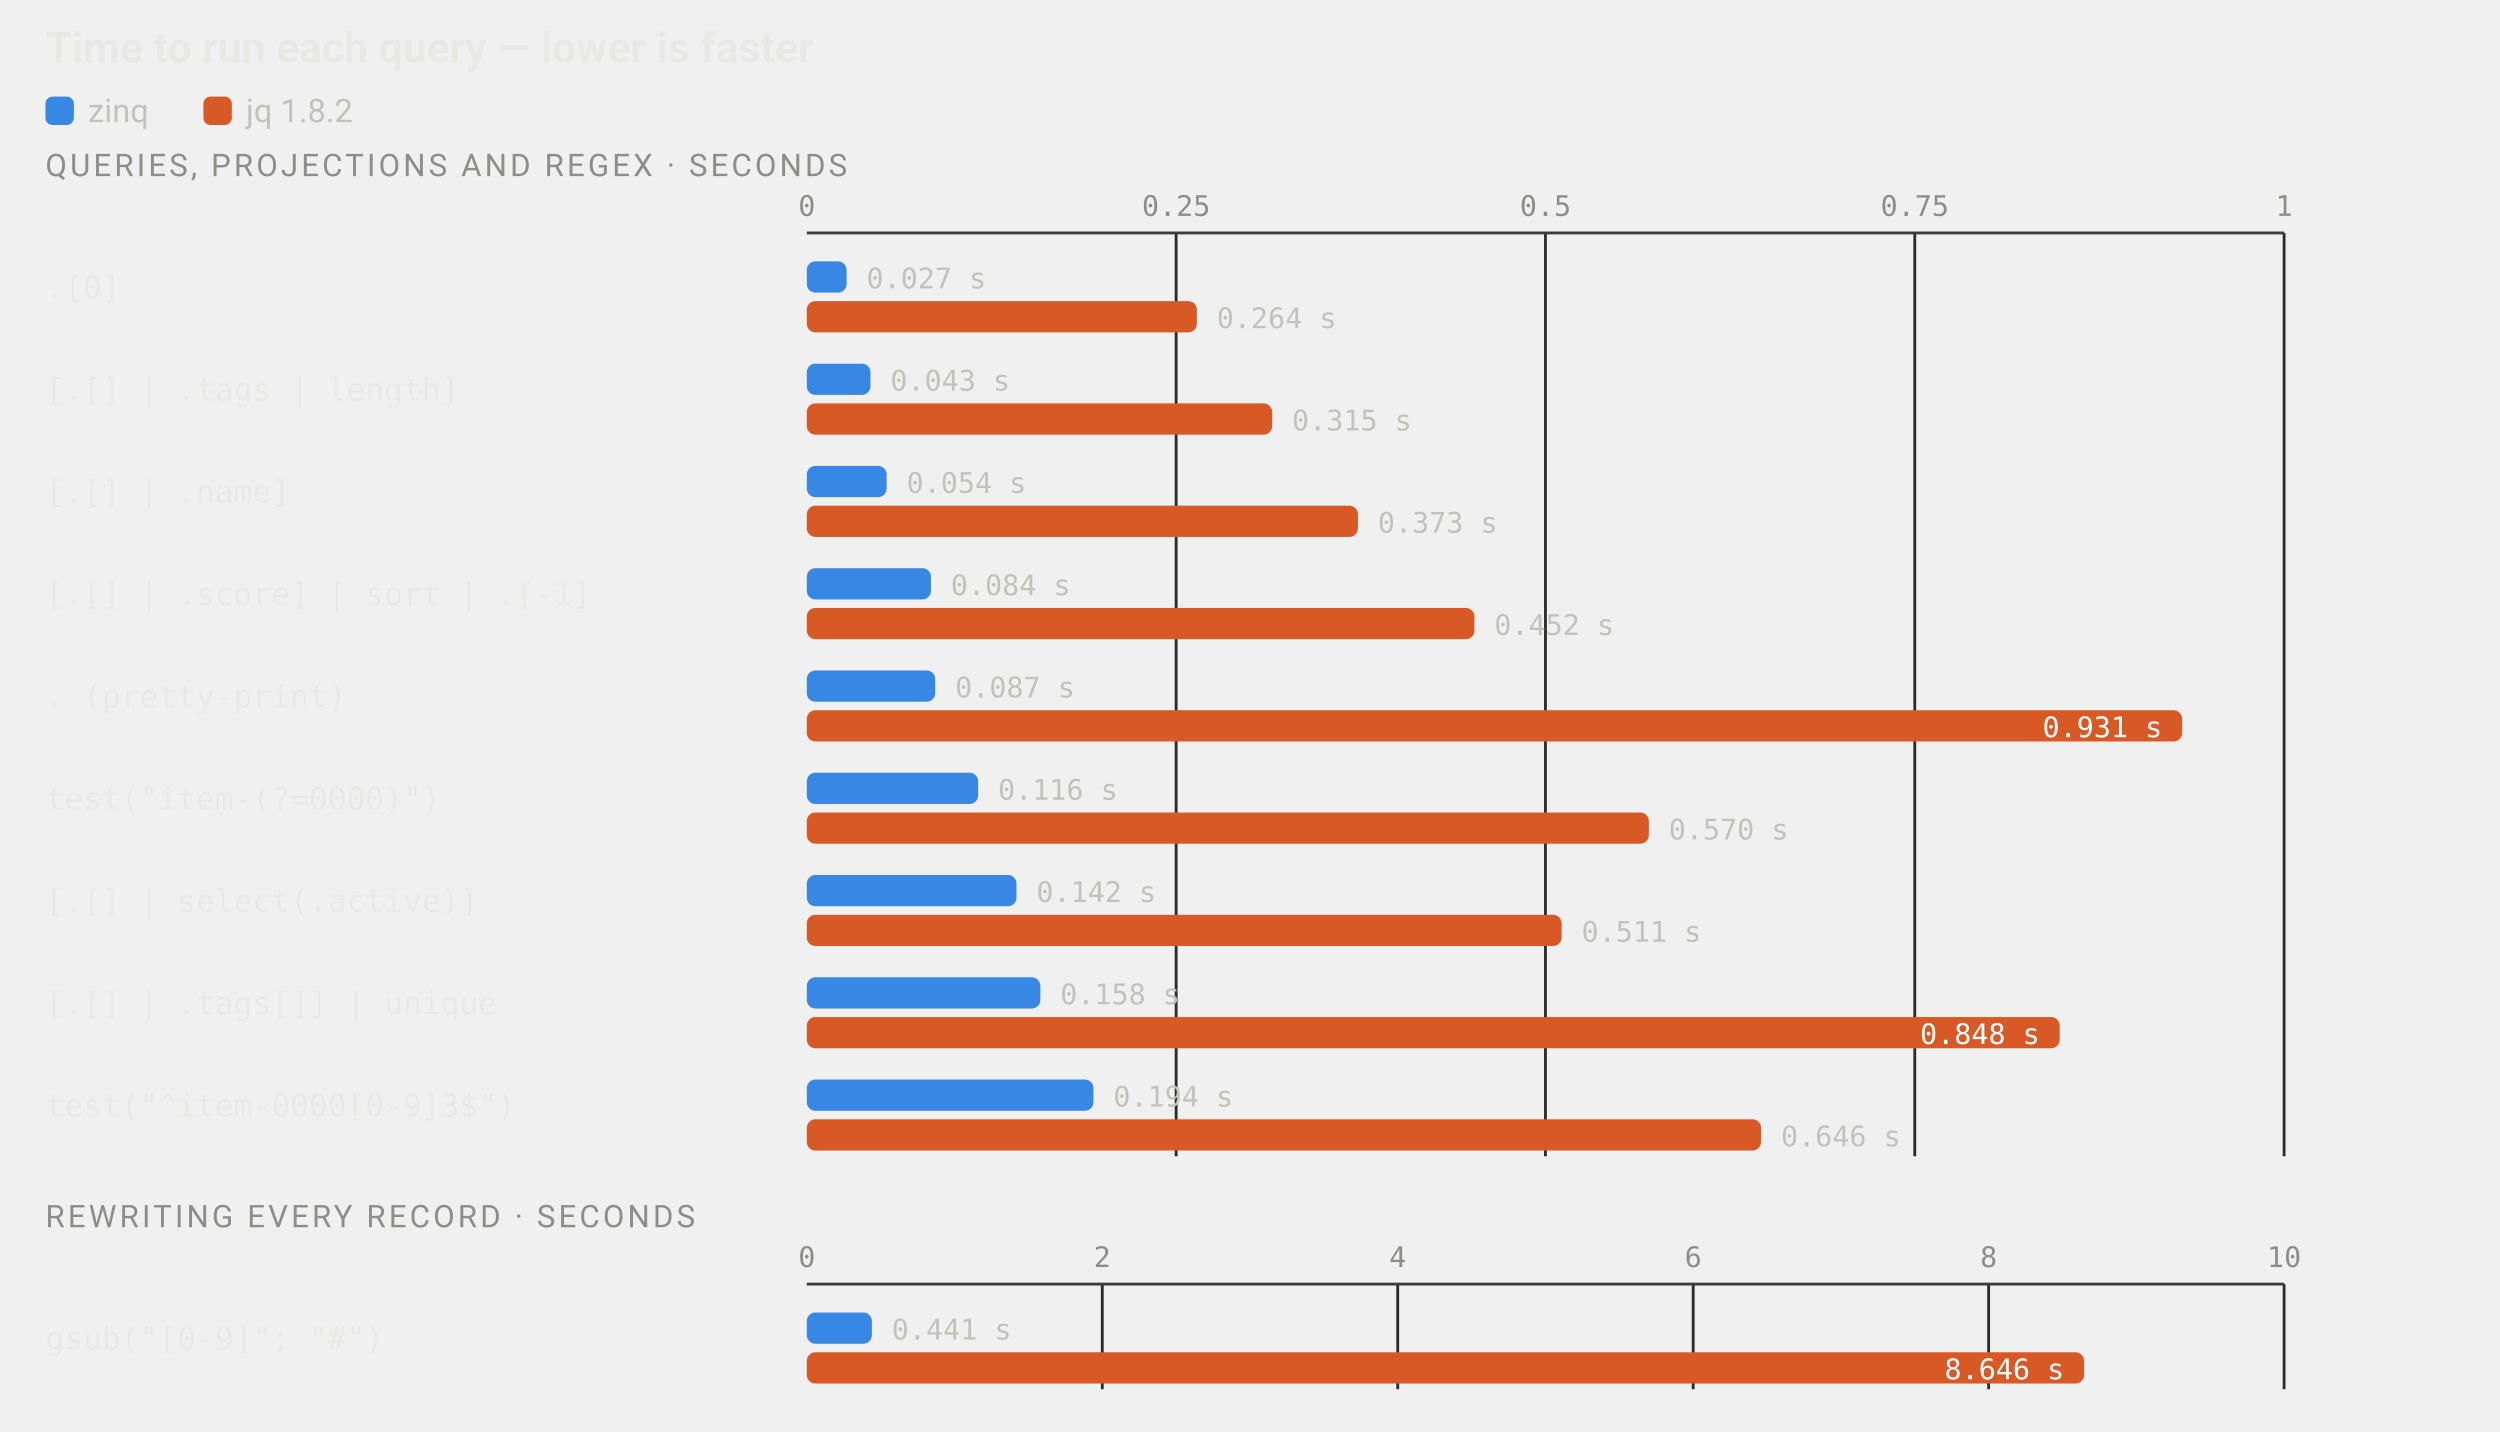
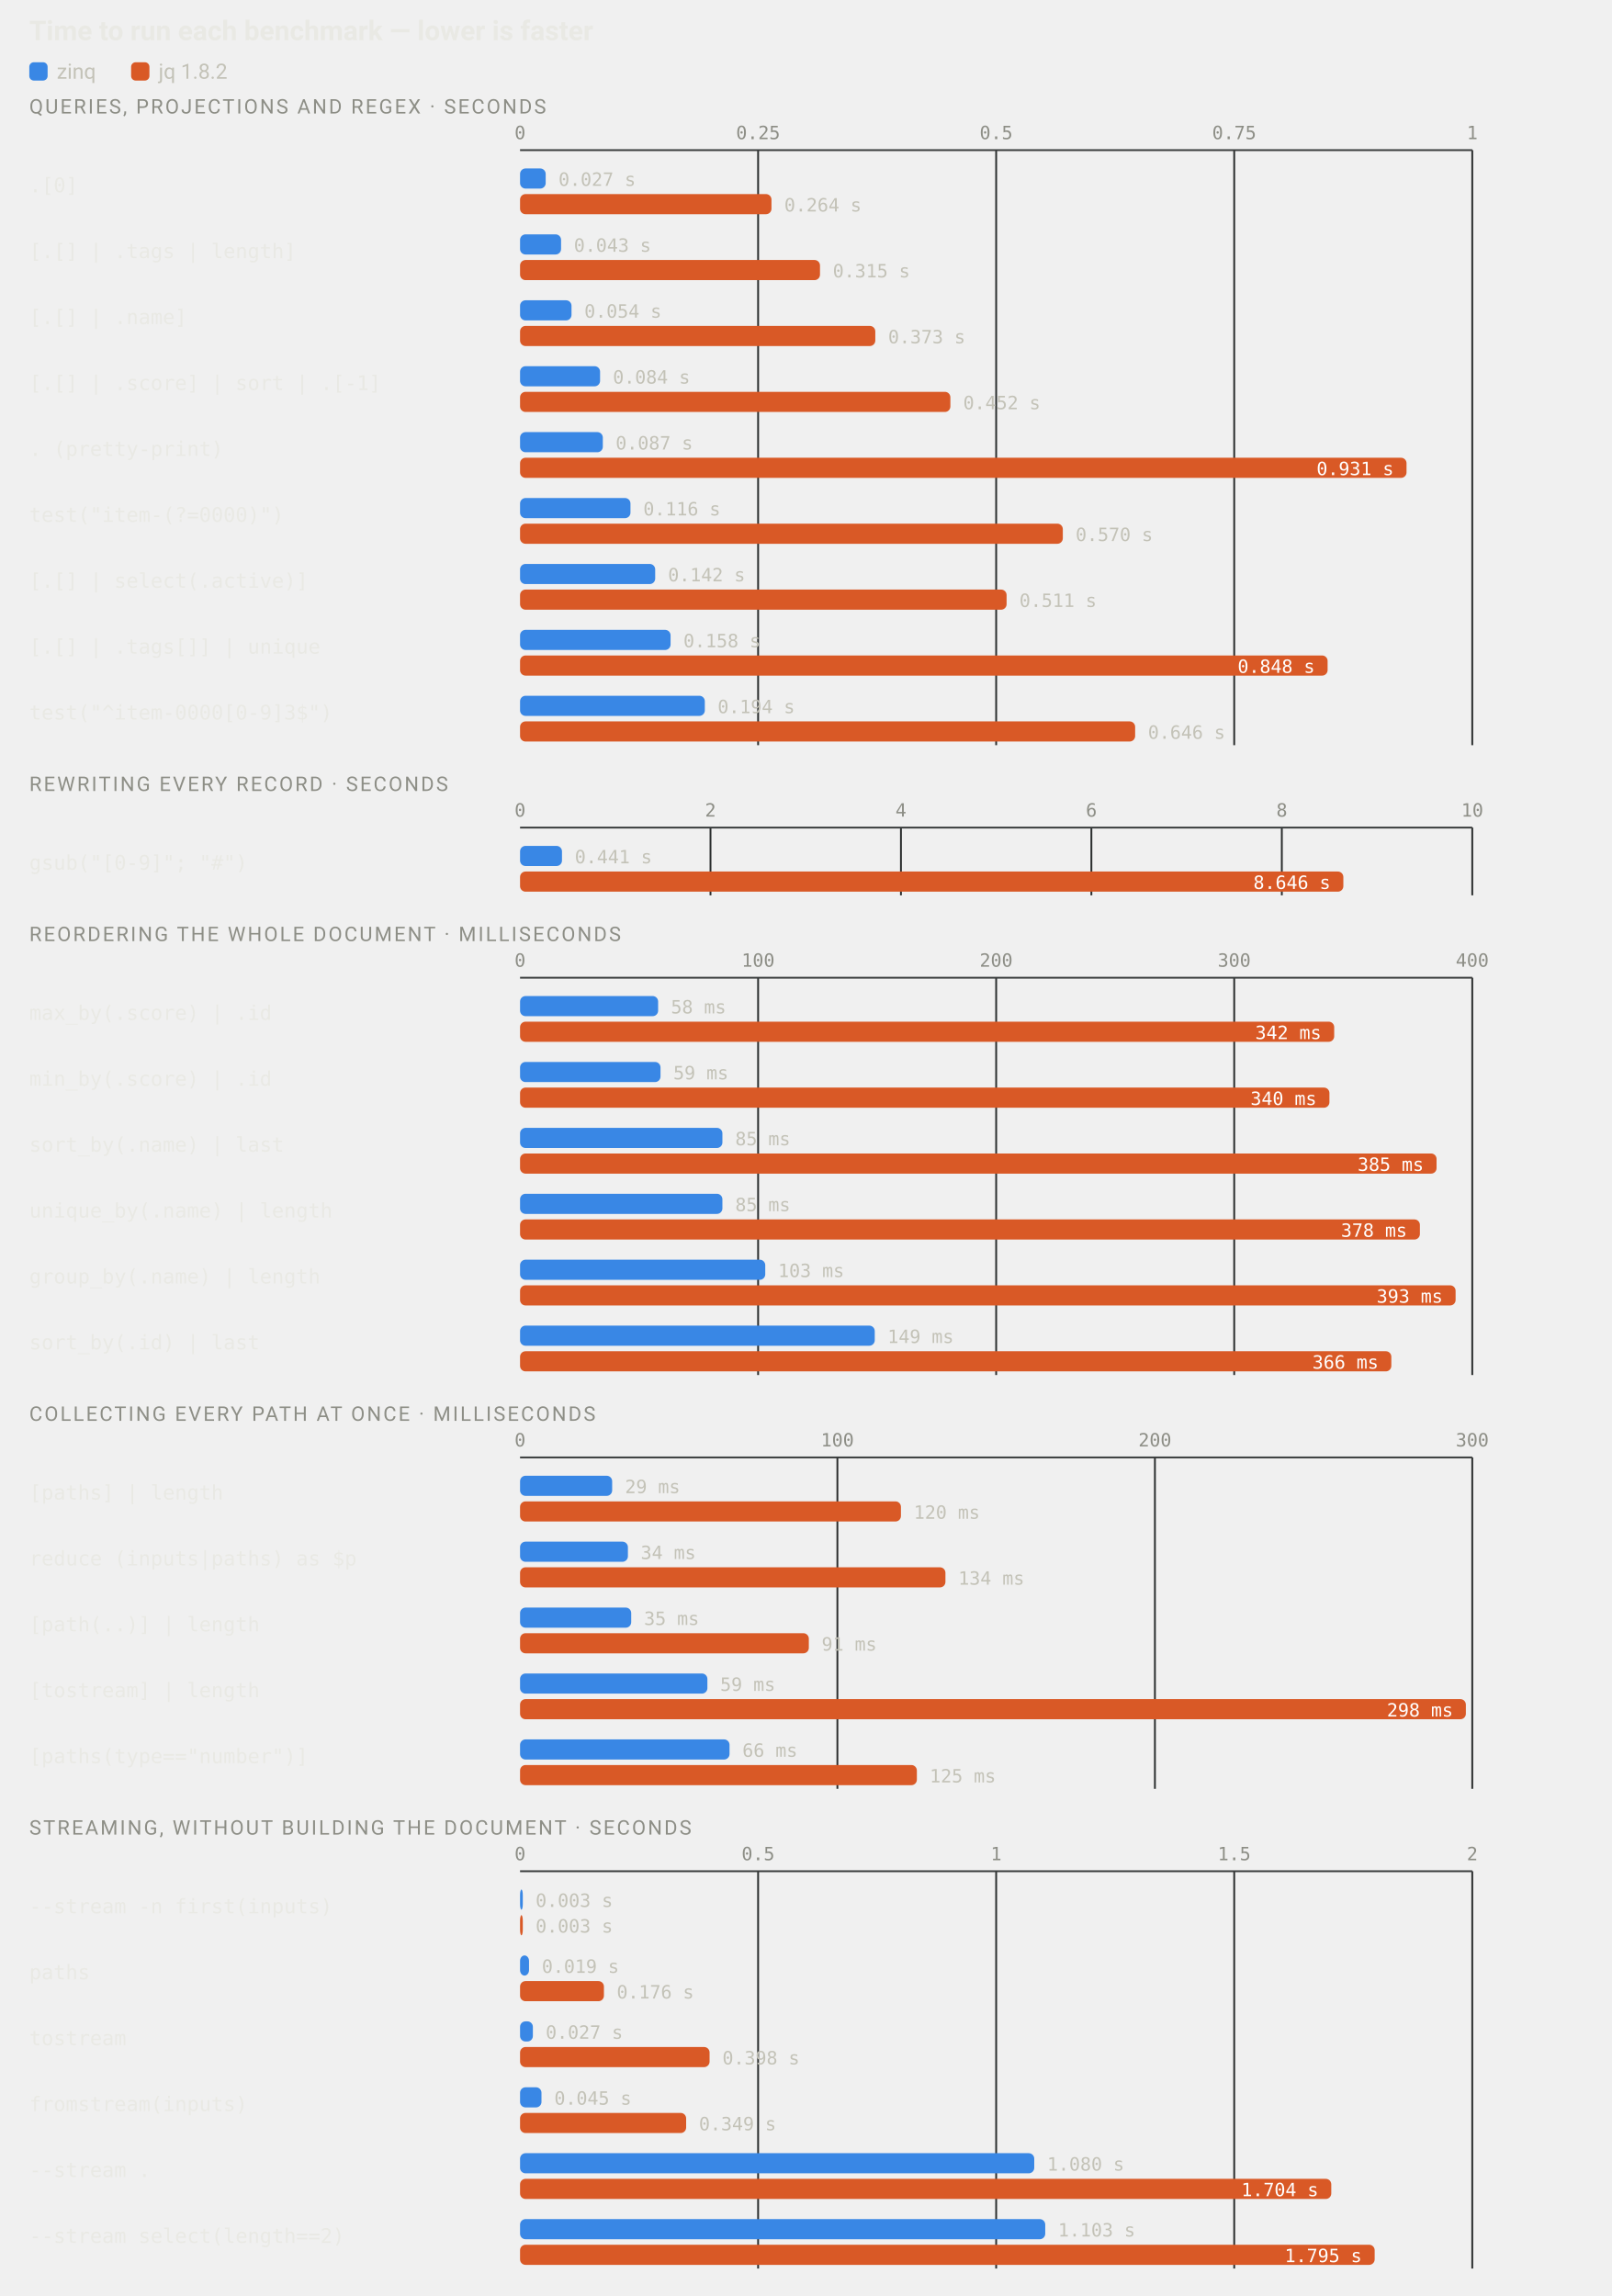
- <svg xmlns="http://www.w3.org/2000/svg" width="880" height="504" viewBox="0 0 880 504" role="img" aria-label="Time to run each query — lower is faster">
-   <text x="16" y="22" font-family="ui-sans-serif, system-ui, -apple-system, Segoe UI, Roboto, sans-serif" font-size="15" font-weight="600" fill="#e9e9e4">Time to run each query — lower is faster</text>
+ <svg xmlns="http://www.w3.org/2000/svg" width="880" height="1254" viewBox="0 0 880 1254" role="img" aria-label="Time to run each benchmark — lower is faster">
+   <text x="16" y="22" font-family="ui-sans-serif, system-ui, -apple-system, Segoe UI, Roboto, sans-serif" font-size="15" font-weight="600" fill="#e9e9e4">Time to run each benchmark — lower is faster</text>
  <rect x="16" y="34" width="10" height="10" rx="2.5" fill="#3987e5" />
  <text x="31" y="43" font-family="ui-sans-serif, system-ui, -apple-system, Segoe UI, Roboto, sans-serif" font-size="11.5" fill="#c3c2b7">zinq</text>
  <rect x="71.6" y="34" width="10" height="10" rx="2.5" fill="#d95926" />
  <text x="86.6" y="43" font-family="ui-sans-serif, system-ui, -apple-system, Segoe UI, Roboto, sans-serif" font-size="11.5" fill="#c3c2b7">jq 1.8.2</text>
  <line x1="804.0" y1="82" x2="804.0" y2="407" stroke="#2a2d2d" stroke-width="1" />
  <line x1="674.0" y1="82" x2="674.0" y2="407" stroke="#2a2d2d" stroke-width="1" />
  <line x1="544.0" y1="82" x2="544.0" y2="407" stroke="#2a2d2d" stroke-width="1" />
  <line x1="414.0" y1="82" x2="414.0" y2="407" stroke="#2a2d2d" stroke-width="1" />
  <text x="16" y="62" font-family="ui-sans-serif, system-ui, -apple-system, Segoe UI, Roboto, sans-serif" font-size="11" letter-spacing="1.1" fill="#8d8e86">QUERIES, PROJECTIONS AND REGEX  ·  SECONDS</text>
  <text x="284.0" y="76" text-anchor="middle" font-family="ui-monospace, SFMono-Regular, Menlo, Consolas, monospace" font-size="10" fill="#8d8e86">0</text>
  <text x="414.0" y="76" text-anchor="middle" font-family="ui-monospace, SFMono-Regular, Menlo, Consolas, monospace" font-size="10" fill="#8d8e86">0.25</text>
  <text x="544.0" y="76" text-anchor="middle" font-family="ui-monospace, SFMono-Regular, Menlo, Consolas, monospace" font-size="10" fill="#8d8e86">0.5</text>
  <text x="674.0" y="76" text-anchor="middle" font-family="ui-monospace, SFMono-Regular, Menlo, Consolas, monospace" font-size="10" fill="#8d8e86">0.75</text>
  <text x="804.0" y="76" text-anchor="middle" font-family="ui-monospace, SFMono-Regular, Menlo, Consolas, monospace" font-size="10" fill="#8d8e86">1</text>
  <line x1="284" y1="82" x2="804" y2="82" stroke="#3a3d3d" stroke-width="1" />
  <rect x="284" y="92" width="14.0" height="11" rx="3" fill="#3987e5" />
  <text x="305.0" y="101.5" text-anchor="start" font-family="ui-monospace, SFMono-Regular, Menlo, Consolas, monospace" font-size="10" fill="#c3c2b7">0.027 s</text>
  <rect x="284" y="106" width="137.3" height="11" rx="3" fill="#d95926" />
  <text x="428.3" y="115.5" text-anchor="start" font-family="ui-monospace, SFMono-Regular, Menlo, Consolas, monospace" font-size="10" fill="#c3c2b7">0.264 s</text>
  <text x="16" y="105.0" font-family="ui-monospace, SFMono-Regular, Menlo, Consolas, monospace" font-size="11" fill="#e9e9e4">.[0]</text>
  <rect x="284" y="128" width="22.4" height="11" rx="3" fill="#3987e5" />
  <text x="313.4" y="137.5" text-anchor="start" font-family="ui-monospace, SFMono-Regular, Menlo, Consolas, monospace" font-size="10" fill="#c3c2b7">0.043 s</text>
  <rect x="284" y="142" width="163.8" height="11" rx="3" fill="#d95926" />
  <text x="454.8" y="151.5" text-anchor="start" font-family="ui-monospace, SFMono-Regular, Menlo, Consolas, monospace" font-size="10" fill="#c3c2b7">0.315 s</text>
  <text x="16" y="141.0" font-family="ui-monospace, SFMono-Regular, Menlo, Consolas, monospace" font-size="11" fill="#e9e9e4">[.[] | .tags | length]</text>
  <rect x="284" y="164" width="28.1" height="11" rx="3" fill="#3987e5" />
  <text x="319.1" y="173.5" text-anchor="start" font-family="ui-monospace, SFMono-Regular, Menlo, Consolas, monospace" font-size="10" fill="#c3c2b7">0.054 s</text>
  <rect x="284" y="178" width="194.0" height="11" rx="3" fill="#d95926" />
  <text x="485.0" y="187.5" text-anchor="start" font-family="ui-monospace, SFMono-Regular, Menlo, Consolas, monospace" font-size="10" fill="#c3c2b7">0.373 s</text>
  <text x="16" y="177.0" font-family="ui-monospace, SFMono-Regular, Menlo, Consolas, monospace" font-size="11" fill="#e9e9e4">[.[] | .name]</text>
  <rect x="284" y="200" width="43.7" height="11" rx="3" fill="#3987e5" />
  <text x="334.7" y="209.5" text-anchor="start" font-family="ui-monospace, SFMono-Regular, Menlo, Consolas, monospace" font-size="10" fill="#c3c2b7">0.084 s</text>
  <rect x="284" y="214" width="235.0" height="11" rx="3" fill="#d95926" />
  <text x="526.0" y="223.5" text-anchor="start" font-family="ui-monospace, SFMono-Regular, Menlo, Consolas, monospace" font-size="10" fill="#c3c2b7">0.452 s</text>
  <text x="16" y="213.0" font-family="ui-monospace, SFMono-Regular, Menlo, Consolas, monospace" font-size="11" fill="#e9e9e4">[.[] | .score] | sort | .[-1]</text>
  <rect x="284" y="236" width="45.2" height="11" rx="3" fill="#3987e5" />
  <text x="336.2" y="245.5" text-anchor="start" font-family="ui-monospace, SFMono-Regular, Menlo, Consolas, monospace" font-size="10" fill="#c3c2b7">0.087 s</text>
  <rect x="284" y="250" width="484.1" height="11" rx="3" fill="#d95926" />
  <text x="761.1" y="259.5" text-anchor="end" font-family="ui-monospace, SFMono-Regular, Menlo, Consolas, monospace" font-size="10" fill="#ffffff">0.931 s</text>
  <text x="16" y="249.0" font-family="ui-monospace, SFMono-Regular, Menlo, Consolas, monospace" font-size="11" fill="#e9e9e4">. (pretty-print)</text>
  <rect x="284" y="272" width="60.3" height="11" rx="3" fill="#3987e5" />
  <text x="351.3" y="281.5" text-anchor="start" font-family="ui-monospace, SFMono-Regular, Menlo, Consolas, monospace" font-size="10" fill="#c3c2b7">0.116 s</text>
  <rect x="284" y="286" width="296.4" height="11" rx="3" fill="#d95926" />
  <text x="587.4" y="295.5" text-anchor="start" font-family="ui-monospace, SFMono-Regular, Menlo, Consolas, monospace" font-size="10" fill="#c3c2b7">0.570 s</text>
  <text x="16" y="285.0" font-family="ui-monospace, SFMono-Regular, Menlo, Consolas, monospace" font-size="11" fill="#e9e9e4">test("item-(?=0000)")</text>
  <rect x="284" y="308" width="73.8" height="11" rx="3" fill="#3987e5" />
  <text x="364.8" y="317.5" text-anchor="start" font-family="ui-monospace, SFMono-Regular, Menlo, Consolas, monospace" font-size="10" fill="#c3c2b7">0.142 s</text>
  <rect x="284" y="322" width="265.7" height="11" rx="3" fill="#d95926" />
  <text x="556.7" y="331.5" text-anchor="start" font-family="ui-monospace, SFMono-Regular, Menlo, Consolas, monospace" font-size="10" fill="#c3c2b7">0.511 s</text>
  <text x="16" y="321.0" font-family="ui-monospace, SFMono-Regular, Menlo, Consolas, monospace" font-size="11" fill="#e9e9e4">[.[] | select(.active)]</text>
  <rect x="284" y="344" width="82.2" height="11" rx="3" fill="#3987e5" />
  <text x="373.2" y="353.5" text-anchor="start" font-family="ui-monospace, SFMono-Regular, Menlo, Consolas, monospace" font-size="10" fill="#c3c2b7">0.158 s</text>
  <rect x="284" y="358" width="441.0" height="11" rx="3" fill="#d95926" />
  <text x="718.0" y="367.5" text-anchor="end" font-family="ui-monospace, SFMono-Regular, Menlo, Consolas, monospace" font-size="10" fill="#ffffff">0.848 s</text>
  <text x="16" y="357.0" font-family="ui-monospace, SFMono-Regular, Menlo, Consolas, monospace" font-size="11" fill="#e9e9e4">[.[] | .tags[]] | unique</text>
  <rect x="284" y="380" width="100.9" height="11" rx="3" fill="#3987e5" />
  <text x="391.9" y="389.5" text-anchor="start" font-family="ui-monospace, SFMono-Regular, Menlo, Consolas, monospace" font-size="10" fill="#c3c2b7">0.194 s</text>
  <rect x="284" y="394" width="335.9" height="11" rx="3" fill="#d95926" />
  <text x="626.9" y="403.5" text-anchor="start" font-family="ui-monospace, SFMono-Regular, Menlo, Consolas, monospace" font-size="10" fill="#c3c2b7">0.646 s</text>
  <text x="16" y="393.0" font-family="ui-monospace, SFMono-Regular, Menlo, Consolas, monospace" font-size="11" fill="#e9e9e4">test("^item-0000[0-9]3$")</text>
  <line x1="804.0" y1="452" x2="804.0" y2="489" stroke="#2a2d2d" stroke-width="1" />
  <line x1="700.0" y1="452" x2="700.0" y2="489" stroke="#2a2d2d" stroke-width="1" />
  <line x1="596.0" y1="452" x2="596.0" y2="489" stroke="#2a2d2d" stroke-width="1" />
  <line x1="492.0" y1="452" x2="492.0" y2="489" stroke="#2a2d2d" stroke-width="1" />
  <line x1="388.0" y1="452" x2="388.0" y2="489" stroke="#2a2d2d" stroke-width="1" />
  <text x="16" y="432" font-family="ui-sans-serif, system-ui, -apple-system, Segoe UI, Roboto, sans-serif" font-size="11" letter-spacing="1.1" fill="#8d8e86">REWRITING EVERY RECORD  ·  SECONDS</text>
  <text x="284.0" y="446" text-anchor="middle" font-family="ui-monospace, SFMono-Regular, Menlo, Consolas, monospace" font-size="10" fill="#8d8e86">0</text>
  <text x="388.0" y="446" text-anchor="middle" font-family="ui-monospace, SFMono-Regular, Menlo, Consolas, monospace" font-size="10" fill="#8d8e86">2</text>
  <text x="492.0" y="446" text-anchor="middle" font-family="ui-monospace, SFMono-Regular, Menlo, Consolas, monospace" font-size="10" fill="#8d8e86">4</text>
  <text x="596.0" y="446" text-anchor="middle" font-family="ui-monospace, SFMono-Regular, Menlo, Consolas, monospace" font-size="10" fill="#8d8e86">6</text>
  <text x="700.0" y="446" text-anchor="middle" font-family="ui-monospace, SFMono-Regular, Menlo, Consolas, monospace" font-size="10" fill="#8d8e86">8</text>
  <text x="804.0" y="446" text-anchor="middle" font-family="ui-monospace, SFMono-Regular, Menlo, Consolas, monospace" font-size="10" fill="#8d8e86">10</text>
  <line x1="284" y1="452" x2="804" y2="452" stroke="#3a3d3d" stroke-width="1" />
  <rect x="284" y="462" width="22.9" height="11" rx="3" fill="#3987e5" />
  <text x="313.9" y="471.5" text-anchor="start" font-family="ui-monospace, SFMono-Regular, Menlo, Consolas, monospace" font-size="10" fill="#c3c2b7">0.441 s</text>
  <rect x="284" y="476" width="449.6" height="11" rx="3" fill="#d95926" />
  <text x="726.6" y="485.5" text-anchor="end" font-family="ui-monospace, SFMono-Regular, Menlo, Consolas, monospace" font-size="10" fill="#ffffff">8.646 s</text>
  <text x="16" y="475.0" font-family="ui-monospace, SFMono-Regular, Menlo, Consolas, monospace" font-size="11" fill="#e9e9e4">gsub("[0-9]"; "#")</text>
+   <line x1="804.0" y1="534" x2="804.0" y2="751" stroke="#2a2d2d" stroke-width="1" />
+   <line x1="674.0" y1="534" x2="674.0" y2="751" stroke="#2a2d2d" stroke-width="1" />
+   <line x1="544.0" y1="534" x2="544.0" y2="751" stroke="#2a2d2d" stroke-width="1" />
+   <line x1="414.0" y1="534" x2="414.0" y2="751" stroke="#2a2d2d" stroke-width="1" />
+   <text x="16" y="514" font-family="ui-sans-serif, system-ui, -apple-system, Segoe UI, Roboto, sans-serif" font-size="11" letter-spacing="1.1" fill="#8d8e86">REORDERING THE WHOLE DOCUMENT  ·  MILLISECONDS</text>
+   <text x="284.0" y="528" text-anchor="middle" font-family="ui-monospace, SFMono-Regular, Menlo, Consolas, monospace" font-size="10" fill="#8d8e86">0</text>
+   <text x="414.0" y="528" text-anchor="middle" font-family="ui-monospace, SFMono-Regular, Menlo, Consolas, monospace" font-size="10" fill="#8d8e86">100</text>
+   <text x="544.0" y="528" text-anchor="middle" font-family="ui-monospace, SFMono-Regular, Menlo, Consolas, monospace" font-size="10" fill="#8d8e86">200</text>
+   <text x="674.0" y="528" text-anchor="middle" font-family="ui-monospace, SFMono-Regular, Menlo, Consolas, monospace" font-size="10" fill="#8d8e86">300</text>
+   <text x="804.0" y="528" text-anchor="middle" font-family="ui-monospace, SFMono-Regular, Menlo, Consolas, monospace" font-size="10" fill="#8d8e86">400</text>
+   <line x1="284" y1="534" x2="804" y2="534" stroke="#3a3d3d" stroke-width="1" />
+   <rect x="284" y="544" width="75.4" height="11" rx="3" fill="#3987e5" />
+   <text x="366.4" y="553.5" text-anchor="start" font-family="ui-monospace, SFMono-Regular, Menlo, Consolas, monospace" font-size="10" fill="#c3c2b7">58 ms</text>
+   <rect x="284" y="558" width="444.6" height="11" rx="3" fill="#d95926" />
+   <text x="721.6" y="567.5" text-anchor="end" font-family="ui-monospace, SFMono-Regular, Menlo, Consolas, monospace" font-size="10" fill="#ffffff">342 ms</text>
+   <text x="16" y="557.0" font-family="ui-monospace, SFMono-Regular, Menlo, Consolas, monospace" font-size="11" fill="#e9e9e4">max_by(.score) | .id</text>
+   <rect x="284" y="580" width="76.7" height="11" rx="3" fill="#3987e5" />
+   <text x="367.7" y="589.5" text-anchor="start" font-family="ui-monospace, SFMono-Regular, Menlo, Consolas, monospace" font-size="10" fill="#c3c2b7">59 ms</text>
+   <rect x="284" y="594" width="442.0" height="11" rx="3" fill="#d95926" />
+   <text x="719.0" y="603.5" text-anchor="end" font-family="ui-monospace, SFMono-Regular, Menlo, Consolas, monospace" font-size="10" fill="#ffffff">340 ms</text>
+   <text x="16" y="593.0" font-family="ui-monospace, SFMono-Regular, Menlo, Consolas, monospace" font-size="11" fill="#e9e9e4">min_by(.score) | .id</text>
+   <rect x="284" y="616" width="110.5" height="11" rx="3" fill="#3987e5" />
+   <text x="401.5" y="625.5" text-anchor="start" font-family="ui-monospace, SFMono-Regular, Menlo, Consolas, monospace" font-size="10" fill="#c3c2b7">85 ms</text>
+   <rect x="284" y="630" width="500.5" height="11" rx="3" fill="#d95926" />
+   <text x="777.5" y="639.5" text-anchor="end" font-family="ui-monospace, SFMono-Regular, Menlo, Consolas, monospace" font-size="10" fill="#ffffff">385 ms</text>
+   <text x="16" y="629.0" font-family="ui-monospace, SFMono-Regular, Menlo, Consolas, monospace" font-size="11" fill="#e9e9e4">sort_by(.name) | last</text>
+   <rect x="284" y="652" width="110.5" height="11" rx="3" fill="#3987e5" />
+   <text x="401.5" y="661.5" text-anchor="start" font-family="ui-monospace, SFMono-Regular, Menlo, Consolas, monospace" font-size="10" fill="#c3c2b7">85 ms</text>
+   <rect x="284" y="666" width="491.4" height="11" rx="3" fill="#d95926" />
+   <text x="768.4" y="675.5" text-anchor="end" font-family="ui-monospace, SFMono-Regular, Menlo, Consolas, monospace" font-size="10" fill="#ffffff">378 ms</text>
+   <text x="16" y="665.0" font-family="ui-monospace, SFMono-Regular, Menlo, Consolas, monospace" font-size="11" fill="#e9e9e4">unique_by(.name) | length</text>
+   <rect x="284" y="688" width="133.9" height="11" rx="3" fill="#3987e5" />
+   <text x="424.9" y="697.5" text-anchor="start" font-family="ui-monospace, SFMono-Regular, Menlo, Consolas, monospace" font-size="10" fill="#c3c2b7">103 ms</text>
+   <rect x="284" y="702" width="510.9" height="11" rx="3" fill="#d95926" />
+   <text x="787.9" y="711.5" text-anchor="end" font-family="ui-monospace, SFMono-Regular, Menlo, Consolas, monospace" font-size="10" fill="#ffffff">393 ms</text>
+   <text x="16" y="701.0" font-family="ui-monospace, SFMono-Regular, Menlo, Consolas, monospace" font-size="11" fill="#e9e9e4">group_by(.name) | length</text>
+   <rect x="284" y="724" width="193.7" height="11" rx="3" fill="#3987e5" />
+   <text x="484.7" y="733.5" text-anchor="start" font-family="ui-monospace, SFMono-Regular, Menlo, Consolas, monospace" font-size="10" fill="#c3c2b7">149 ms</text>
+   <rect x="284" y="738" width="475.8" height="11" rx="3" fill="#d95926" />
+   <text x="752.8" y="747.5" text-anchor="end" font-family="ui-monospace, SFMono-Regular, Menlo, Consolas, monospace" font-size="10" fill="#ffffff">366 ms</text>
+   <text x="16" y="737.0" font-family="ui-monospace, SFMono-Regular, Menlo, Consolas, monospace" font-size="11" fill="#e9e9e4">sort_by(.id) | last</text>
+   <line x1="804.0" y1="796" x2="804.0" y2="977" stroke="#2a2d2d" stroke-width="1" />
+   <line x1="630.7" y1="796" x2="630.7" y2="977" stroke="#2a2d2d" stroke-width="1" />
+   <line x1="457.3" y1="796" x2="457.3" y2="977" stroke="#2a2d2d" stroke-width="1" />
+   <text x="16" y="776" font-family="ui-sans-serif, system-ui, -apple-system, Segoe UI, Roboto, sans-serif" font-size="11" letter-spacing="1.1" fill="#8d8e86">COLLECTING EVERY PATH AT ONCE  ·  MILLISECONDS</text>
+   <text x="284.0" y="790" text-anchor="middle" font-family="ui-monospace, SFMono-Regular, Menlo, Consolas, monospace" font-size="10" fill="#8d8e86">0</text>
+   <text x="457.3" y="790" text-anchor="middle" font-family="ui-monospace, SFMono-Regular, Menlo, Consolas, monospace" font-size="10" fill="#8d8e86">100</text>
+   <text x="630.7" y="790" text-anchor="middle" font-family="ui-monospace, SFMono-Regular, Menlo, Consolas, monospace" font-size="10" fill="#8d8e86">200</text>
+   <text x="804.0" y="790" text-anchor="middle" font-family="ui-monospace, SFMono-Regular, Menlo, Consolas, monospace" font-size="10" fill="#8d8e86">300</text>
+   <line x1="284" y1="796" x2="804" y2="796" stroke="#3a3d3d" stroke-width="1" />
+   <rect x="284" y="806" width="50.3" height="11" rx="3" fill="#3987e5" />
+   <text x="341.3" y="815.5" text-anchor="start" font-family="ui-monospace, SFMono-Regular, Menlo, Consolas, monospace" font-size="10" fill="#c3c2b7">29 ms</text>
+   <rect x="284" y="820" width="208.0" height="11" rx="3" fill="#d95926" />
+   <text x="499.0" y="829.5" text-anchor="start" font-family="ui-monospace, SFMono-Regular, Menlo, Consolas, monospace" font-size="10" fill="#c3c2b7">120 ms</text>
+   <text x="16" y="819.0" font-family="ui-monospace, SFMono-Regular, Menlo, Consolas, monospace" font-size="11" fill="#e9e9e4">[paths] | length</text>
+   <rect x="284" y="842" width="58.9" height="11" rx="3" fill="#3987e5" />
+   <text x="349.9" y="851.5" text-anchor="start" font-family="ui-monospace, SFMono-Regular, Menlo, Consolas, monospace" font-size="10" fill="#c3c2b7">34 ms</text>
+   <rect x="284" y="856" width="232.3" height="11" rx="3" fill="#d95926" />
+   <text x="523.3" y="865.5" text-anchor="start" font-family="ui-monospace, SFMono-Regular, Menlo, Consolas, monospace" font-size="10" fill="#c3c2b7">134 ms</text>
+   <text x="16" y="855.0" font-family="ui-monospace, SFMono-Regular, Menlo, Consolas, monospace" font-size="11" fill="#e9e9e4">reduce (inputs|paths) as $p</text>
+   <rect x="284" y="878" width="60.7" height="11" rx="3" fill="#3987e5" />
+   <text x="351.7" y="887.5" text-anchor="start" font-family="ui-monospace, SFMono-Regular, Menlo, Consolas, monospace" font-size="10" fill="#c3c2b7">35 ms</text>
+   <rect x="284" y="892" width="157.7" height="11" rx="3" fill="#d95926" />
+   <text x="448.7" y="901.5" text-anchor="start" font-family="ui-monospace, SFMono-Regular, Menlo, Consolas, monospace" font-size="10" fill="#c3c2b7">91 ms</text>
+   <text x="16" y="891.0" font-family="ui-monospace, SFMono-Regular, Menlo, Consolas, monospace" font-size="11" fill="#e9e9e4">[path(..)] | length</text>
+   <rect x="284" y="914" width="102.3" height="11" rx="3" fill="#3987e5" />
+   <text x="393.3" y="923.5" text-anchor="start" font-family="ui-monospace, SFMono-Regular, Menlo, Consolas, monospace" font-size="10" fill="#c3c2b7">59 ms</text>
+   <rect x="284" y="928" width="516.5" height="11" rx="3" fill="#d95926" />
+   <text x="793.5" y="937.5" text-anchor="end" font-family="ui-monospace, SFMono-Regular, Menlo, Consolas, monospace" font-size="10" fill="#ffffff">298 ms</text>
+   <text x="16" y="927.0" font-family="ui-monospace, SFMono-Regular, Menlo, Consolas, monospace" font-size="11" fill="#e9e9e4">[tostream] | length</text>
+   <rect x="284" y="950" width="114.4" height="11" rx="3" fill="#3987e5" />
+   <text x="405.4" y="959.5" text-anchor="start" font-family="ui-monospace, SFMono-Regular, Menlo, Consolas, monospace" font-size="10" fill="#c3c2b7">66 ms</text>
+   <rect x="284" y="964" width="216.7" height="11" rx="3" fill="#d95926" />
+   <text x="507.7" y="973.5" text-anchor="start" font-family="ui-monospace, SFMono-Regular, Menlo, Consolas, monospace" font-size="10" fill="#c3c2b7">125 ms</text>
+   <text x="16" y="963.0" font-family="ui-monospace, SFMono-Regular, Menlo, Consolas, monospace" font-size="11" fill="#e9e9e4">[paths(type=="number")]</text>
+   <line x1="804.0" y1="1022" x2="804.0" y2="1239" stroke="#2a2d2d" stroke-width="1" />
+   <line x1="674.0" y1="1022" x2="674.0" y2="1239" stroke="#2a2d2d" stroke-width="1" />
+   <line x1="544.0" y1="1022" x2="544.0" y2="1239" stroke="#2a2d2d" stroke-width="1" />
+   <line x1="414.0" y1="1022" x2="414.0" y2="1239" stroke="#2a2d2d" stroke-width="1" />
+   <text x="16" y="1002" font-family="ui-sans-serif, system-ui, -apple-system, Segoe UI, Roboto, sans-serif" font-size="11" letter-spacing="1.1" fill="#8d8e86">STREAMING, WITHOUT BUILDING THE DOCUMENT  ·  SECONDS</text>
+   <text x="284.0" y="1016" text-anchor="middle" font-family="ui-monospace, SFMono-Regular, Menlo, Consolas, monospace" font-size="10" fill="#8d8e86">0</text>
+   <text x="414.0" y="1016" text-anchor="middle" font-family="ui-monospace, SFMono-Regular, Menlo, Consolas, monospace" font-size="10" fill="#8d8e86">0.5</text>
+   <text x="544.0" y="1016" text-anchor="middle" font-family="ui-monospace, SFMono-Regular, Menlo, Consolas, monospace" font-size="10" fill="#8d8e86">1</text>
+   <text x="674.0" y="1016" text-anchor="middle" font-family="ui-monospace, SFMono-Regular, Menlo, Consolas, monospace" font-size="10" fill="#8d8e86">1.5</text>
+   <text x="804.0" y="1016" text-anchor="middle" font-family="ui-monospace, SFMono-Regular, Menlo, Consolas, monospace" font-size="10" fill="#8d8e86">2</text>
+   <line x1="284" y1="1022" x2="804" y2="1022" stroke="#3a3d3d" stroke-width="1" />
+   <rect x="284" y="1032" width="1.5" height="11" rx="3" fill="#3987e5" />
+   <text x="292.5" y="1041.5" text-anchor="start" font-family="ui-monospace, SFMono-Regular, Menlo, Consolas, monospace" font-size="10" fill="#c3c2b7">0.003 s</text>
+   <rect x="284" y="1046" width="1.5" height="11" rx="3" fill="#d95926" />
+   <text x="292.5" y="1055.5" text-anchor="start" font-family="ui-monospace, SFMono-Regular, Menlo, Consolas, monospace" font-size="10" fill="#c3c2b7">0.003 s</text>
+   <text x="16" y="1045.0" font-family="ui-monospace, SFMono-Regular, Menlo, Consolas, monospace" font-size="11" fill="#e9e9e4">--stream -n first(inputs)</text>
+   <rect x="284" y="1068" width="4.9" height="11" rx="3" fill="#3987e5" />
+   <text x="295.9" y="1077.5" text-anchor="start" font-family="ui-monospace, SFMono-Regular, Menlo, Consolas, monospace" font-size="10" fill="#c3c2b7">0.019 s</text>
+   <rect x="284" y="1082" width="45.8" height="11" rx="3" fill="#d95926" />
+   <text x="336.8" y="1091.5" text-anchor="start" font-family="ui-monospace, SFMono-Regular, Menlo, Consolas, monospace" font-size="10" fill="#c3c2b7">0.176 s</text>
+   <text x="16" y="1081.0" font-family="ui-monospace, SFMono-Regular, Menlo, Consolas, monospace" font-size="11" fill="#e9e9e4">paths</text>
+   <rect x="284" y="1104" width="7.0" height="11" rx="3" fill="#3987e5" />
+   <text x="298.0" y="1113.5" text-anchor="start" font-family="ui-monospace, SFMono-Regular, Menlo, Consolas, monospace" font-size="10" fill="#c3c2b7">0.027 s</text>
+   <rect x="284" y="1118" width="103.5" height="11" rx="3" fill="#d95926" />
+   <text x="394.5" y="1127.5" text-anchor="start" font-family="ui-monospace, SFMono-Regular, Menlo, Consolas, monospace" font-size="10" fill="#c3c2b7">0.398 s</text>
+   <text x="16" y="1117.0" font-family="ui-monospace, SFMono-Regular, Menlo, Consolas, monospace" font-size="11" fill="#e9e9e4">tostream</text>
+   <rect x="284" y="1140" width="11.7" height="11" rx="3" fill="#3987e5" />
+   <text x="302.7" y="1149.5" text-anchor="start" font-family="ui-monospace, SFMono-Regular, Menlo, Consolas, monospace" font-size="10" fill="#c3c2b7">0.045 s</text>
+   <rect x="284" y="1154" width="90.7" height="11" rx="3" fill="#d95926" />
+   <text x="381.7" y="1163.5" text-anchor="start" font-family="ui-monospace, SFMono-Regular, Menlo, Consolas, monospace" font-size="10" fill="#c3c2b7">0.349 s</text>
+   <text x="16" y="1153.0" font-family="ui-monospace, SFMono-Regular, Menlo, Consolas, monospace" font-size="11" fill="#e9e9e4">fromstream(inputs)</text>
+   <rect x="284" y="1176" width="280.8" height="11" rx="3" fill="#3987e5" />
+   <text x="571.8" y="1185.5" text-anchor="start" font-family="ui-monospace, SFMono-Regular, Menlo, Consolas, monospace" font-size="10" fill="#c3c2b7">1.080 s</text>
+   <rect x="284" y="1190" width="443.0" height="11" rx="3" fill="#d95926" />
+   <text x="720.0" y="1199.5" text-anchor="end" font-family="ui-monospace, SFMono-Regular, Menlo, Consolas, monospace" font-size="10" fill="#ffffff">1.704 s</text>
+   <text x="16" y="1189.0" font-family="ui-monospace, SFMono-Regular, Menlo, Consolas, monospace" font-size="11" fill="#e9e9e4">--stream .</text>
+   <rect x="284" y="1212" width="286.8" height="11" rx="3" fill="#3987e5" />
+   <text x="577.8" y="1221.5" text-anchor="start" font-family="ui-monospace, SFMono-Regular, Menlo, Consolas, monospace" font-size="10" fill="#c3c2b7">1.103 s</text>
+   <rect x="284" y="1226" width="466.7" height="11" rx="3" fill="#d95926" />
+   <text x="743.7" y="1235.5" text-anchor="end" font-family="ui-monospace, SFMono-Regular, Menlo, Consolas, monospace" font-size="10" fill="#ffffff">1.795 s</text>
+   <text x="16" y="1225.0" font-family="ui-monospace, SFMono-Regular, Menlo, Consolas, monospace" font-size="11" fill="#e9e9e4">--stream select(length==2)</text>
</svg>
